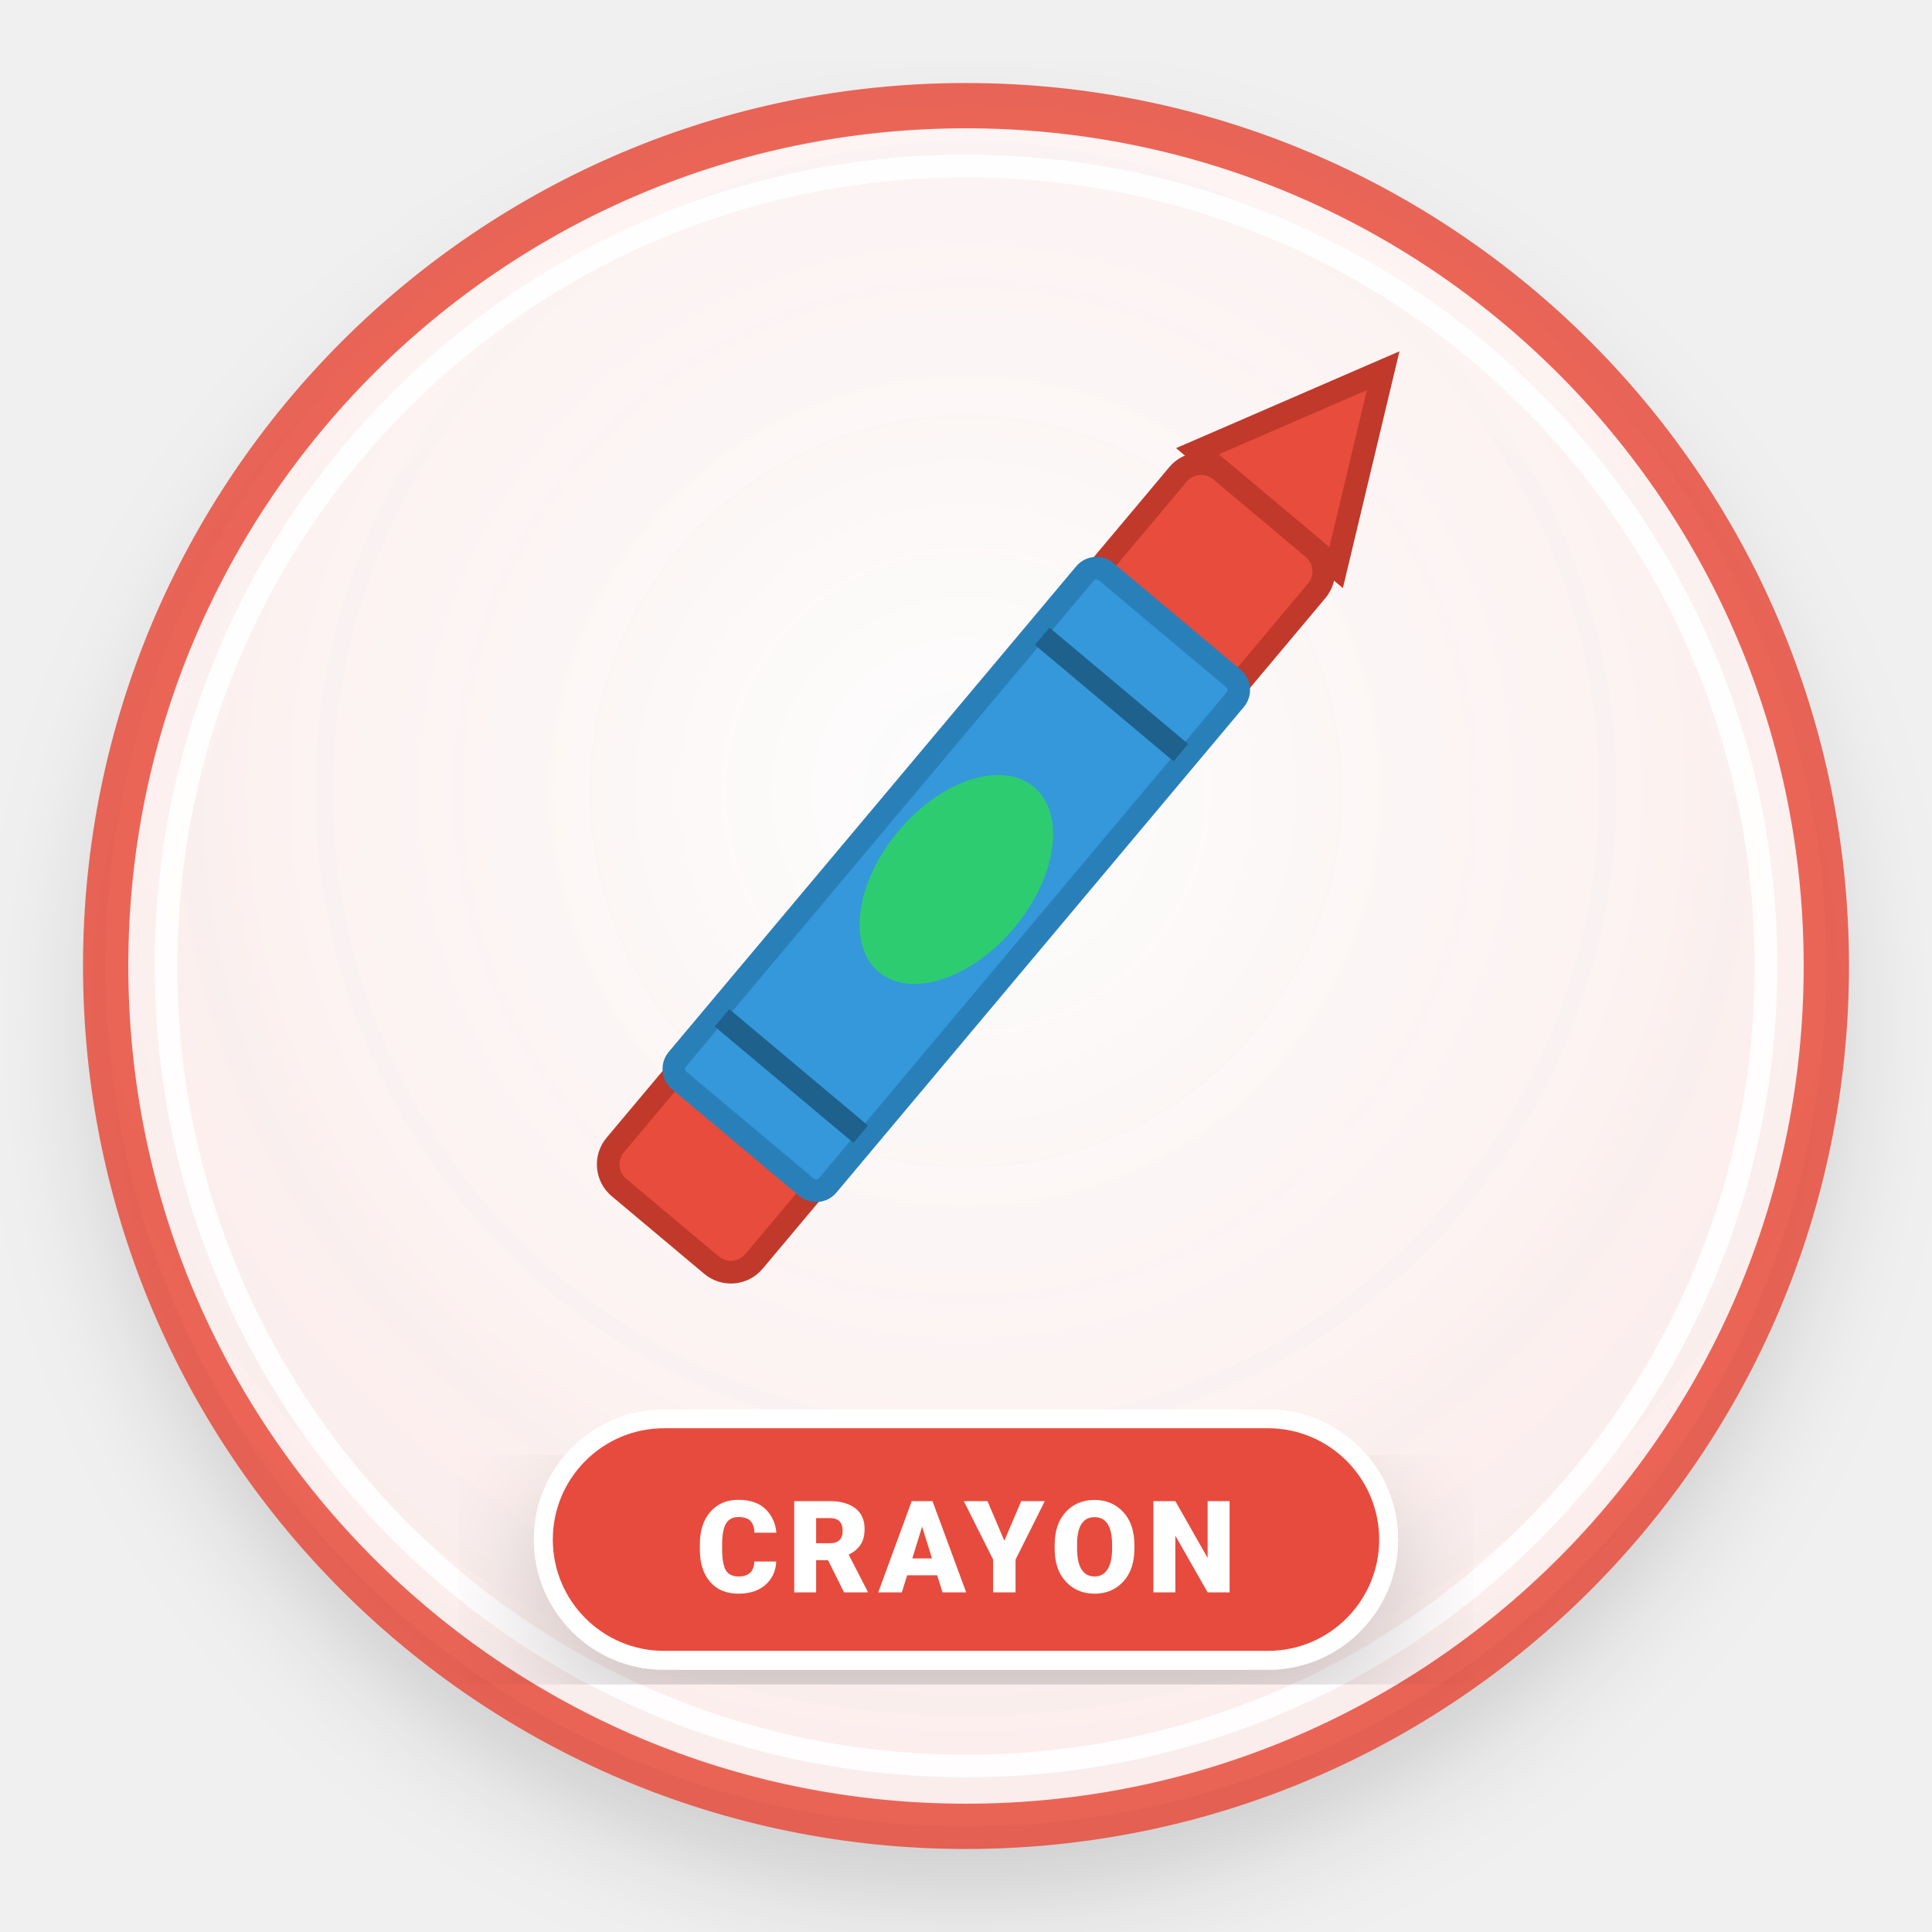
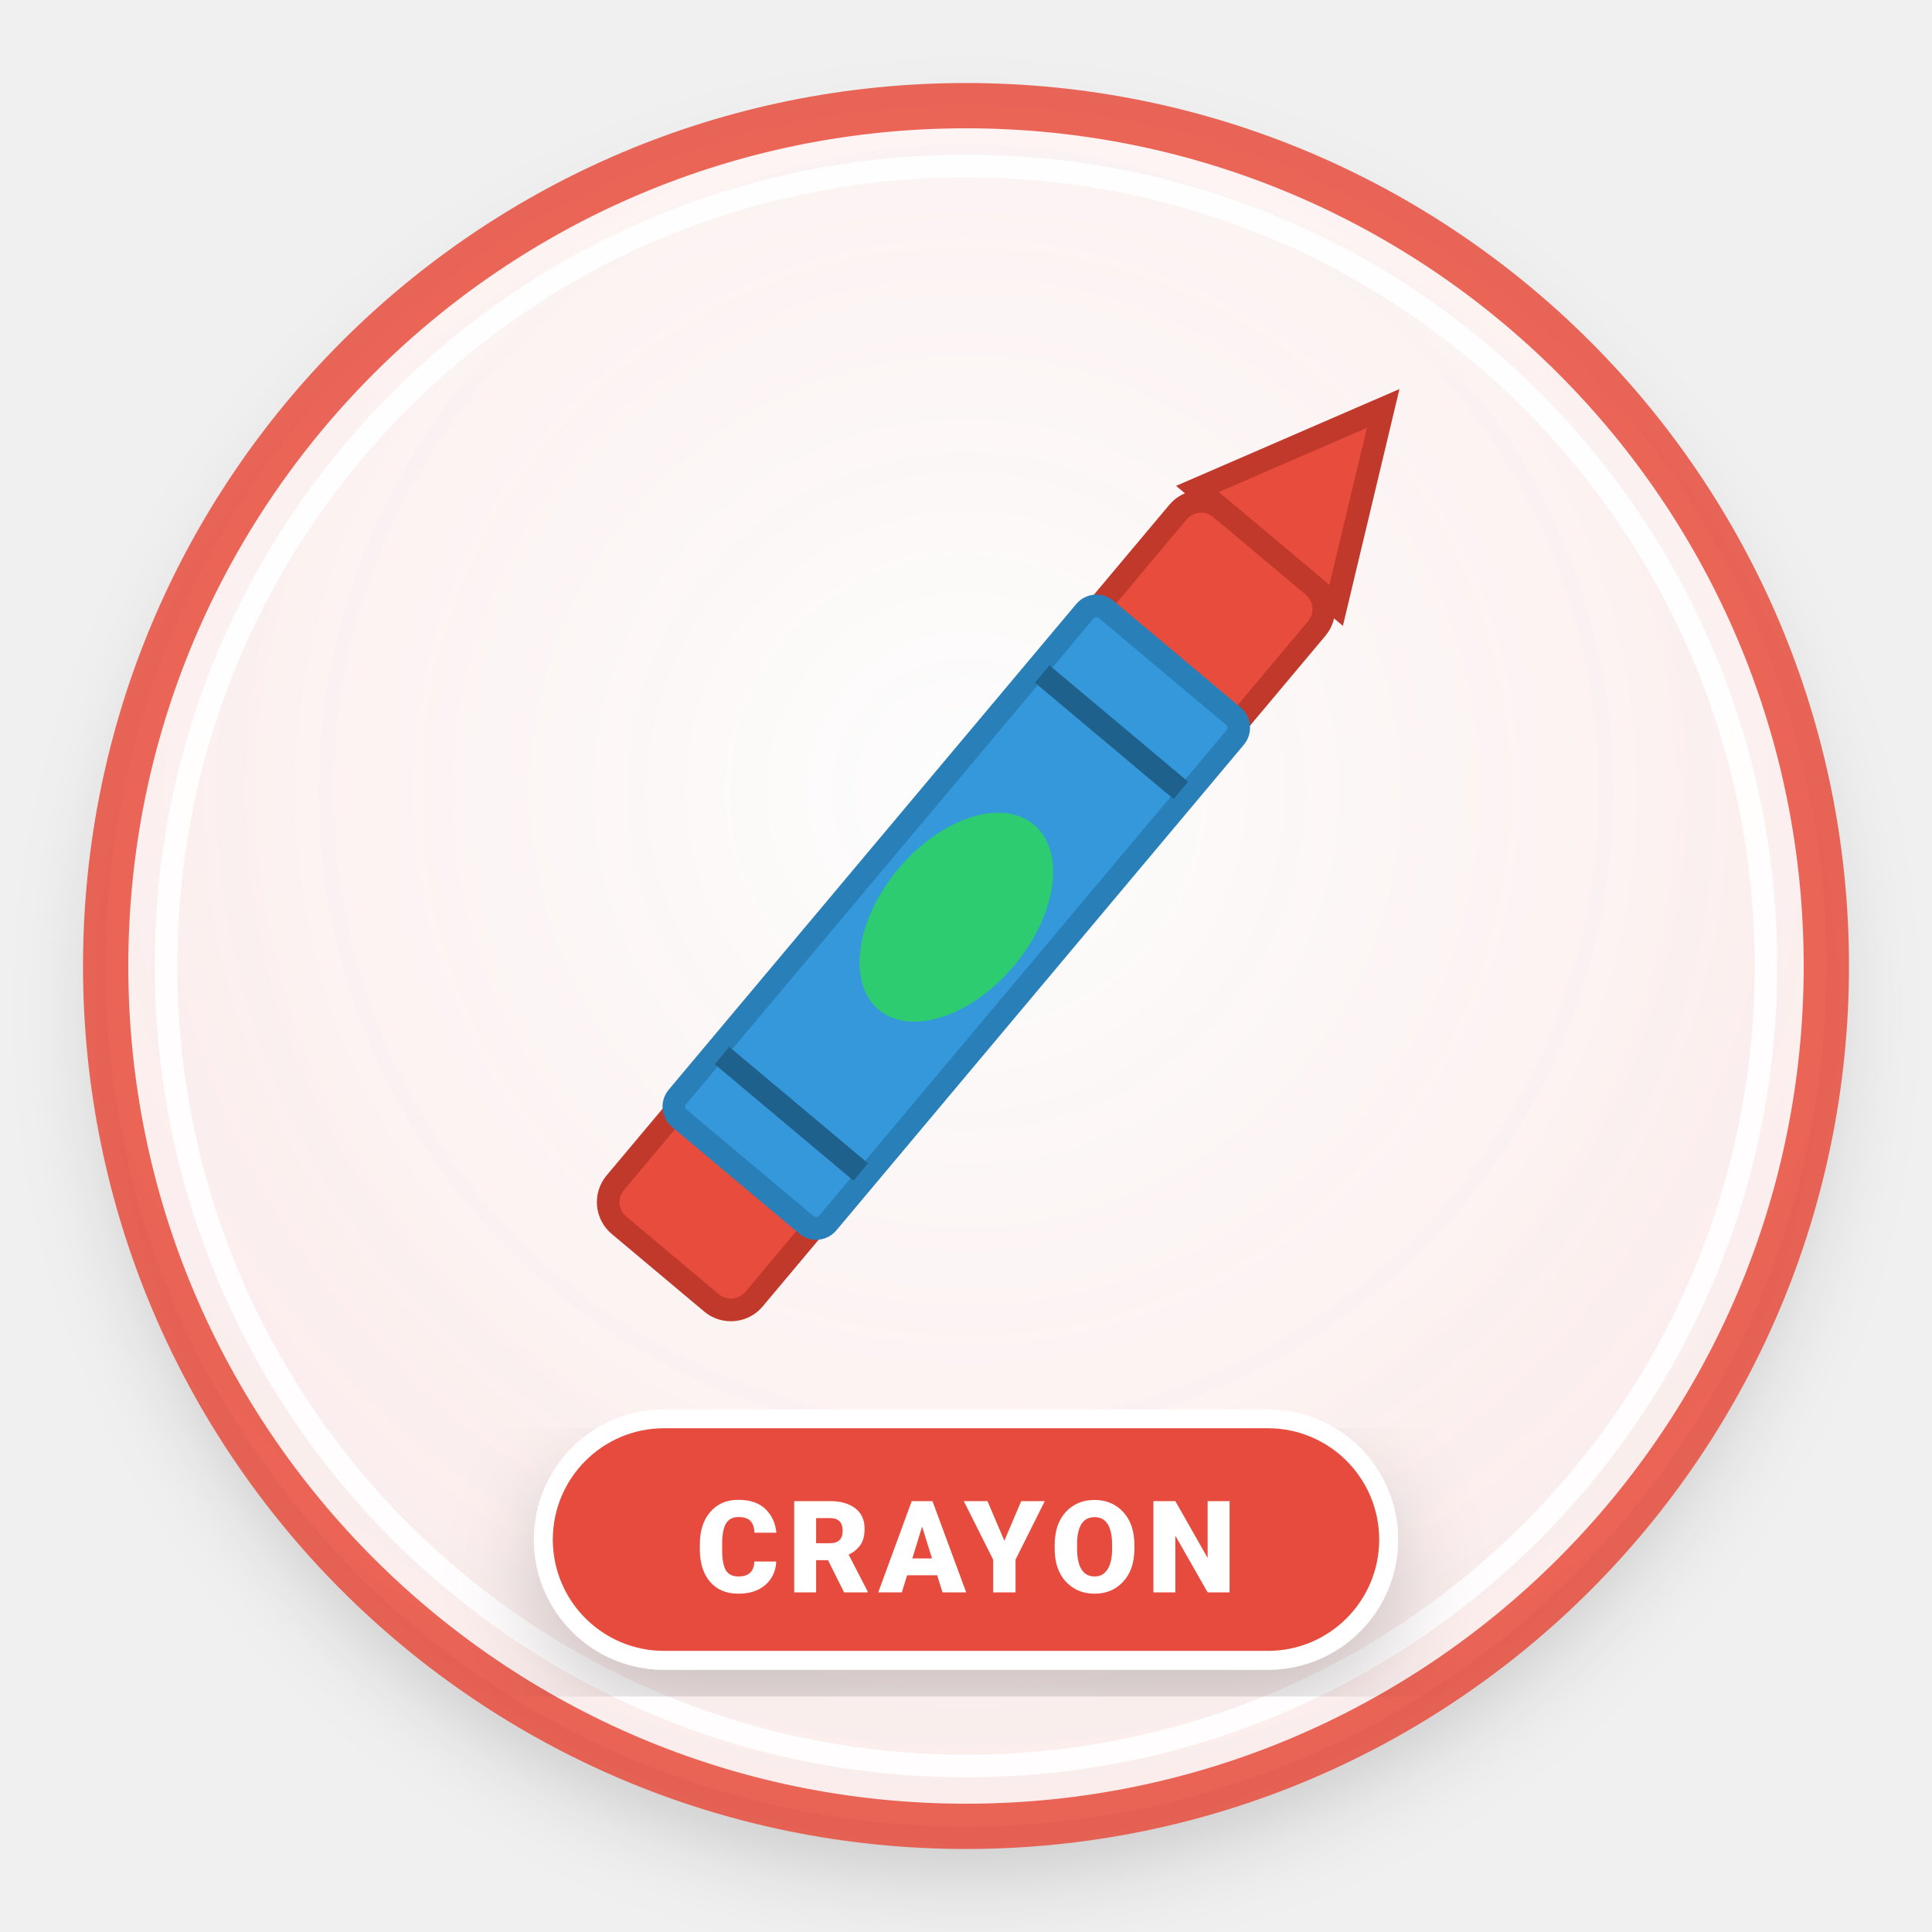
<svg xmlns="http://www.w3.org/2000/svg" viewBox="0 0 256 256" width="256" height="256">
  <defs>
-     <filter id="shadow" x="-10%" y="-10%" width="120%" height="120%">
-       <feDropShadow dx="0" dy="8" stdDeviation="8" flood-color="#000000" flood-opacity="0.18" />
+     <filter id="shadow_crayon" x="-15%" y="-15%" width="130%" height="130%">
+       <feDropShadow dx="0" dy="6" stdDeviation="6" flood-color="#000000" flood-opacity="0.18" />
    </filter>
    <radialGradient id="cardGlow_crayon" cx="50%" cy="40%" r="60%">
-       <stop offset="0%" stop-color="#FFFFFF" stop-opacity="0.95" />
+       <stop offset="0%" stop-color="#FFFFFF" stop-opacity="0.96" />
      <stop offset="100%" stop-color="#FDEDEC" stop-opacity="0.92" />
    </radialGradient>
  </defs>
-   <circle cx="128" cy="128" r="114" fill="url(#cardGlow_crayon)" filter="url(#shadow)" />
+   <circle cx="128" cy="128" r="114" fill="url(#cardGlow_crayon)" filter="url(#shadow_crayon)" />
  <circle cx="128" cy="128" r="114" fill="none" stroke="#E74C3C" stroke-width="6" opacity="0.85" />
  <circle cx="128" cy="128" r="106" fill="none" stroke="#FFFFFF" stroke-width="3" opacity="0.9" />
-   <g transform="translate(128, 115) rotate(40)">
+   <g transform="translate(128, 120) rotate(40)">
    <polygon points="-12,-62 12,-62 0,-86" fill="#E74C3C" stroke="#C0392B" stroke-width="3" />
    <rect x="-12" y="-62" width="24" height="124" rx="4" fill="#E74C3C" stroke="#C0392B" stroke-width="3" />
    <rect x="-13" y="-42" width="26" height="88" rx="2" fill="#3498DB" stroke="#2980B9" stroke-width="3" />
    <ellipse cx="0" cy="2" rx="10" ry="16" fill="#2ECC71" />
    <line x1="-12" y1="-30" x2="12" y2="-30" stroke="#1F618D" stroke-width="3" />
    <line x1="-12" y1="36" x2="12" y2="36" stroke="#1F618D" stroke-width="3" />
  </g>
  <g transform="translate(128, 206)">
-     <rect x="-56" y="-18" width="112" height="32" rx="16" fill="#E74C3C" stroke="#FFFFFF" stroke-width="2.5" filter="url(#shadow)" />
+     <rect x="-56" y="-18" width="112" height="32" rx="16" fill="#E74C3C" stroke="#FFFFFF" stroke-width="2.5" filter="url(#shadow_crayon)" />
    <text x="0" y="5" font-family="-apple-system, BlinkMacSystemFont, 'Segoe UI', Roboto, 'Comic Sans MS', sans-serif" font-size="17" font-weight="800" fill="#FFFFFF" text-anchor="middle" letter-spacing="1">CRAYON</text>
  </g>
</svg>
